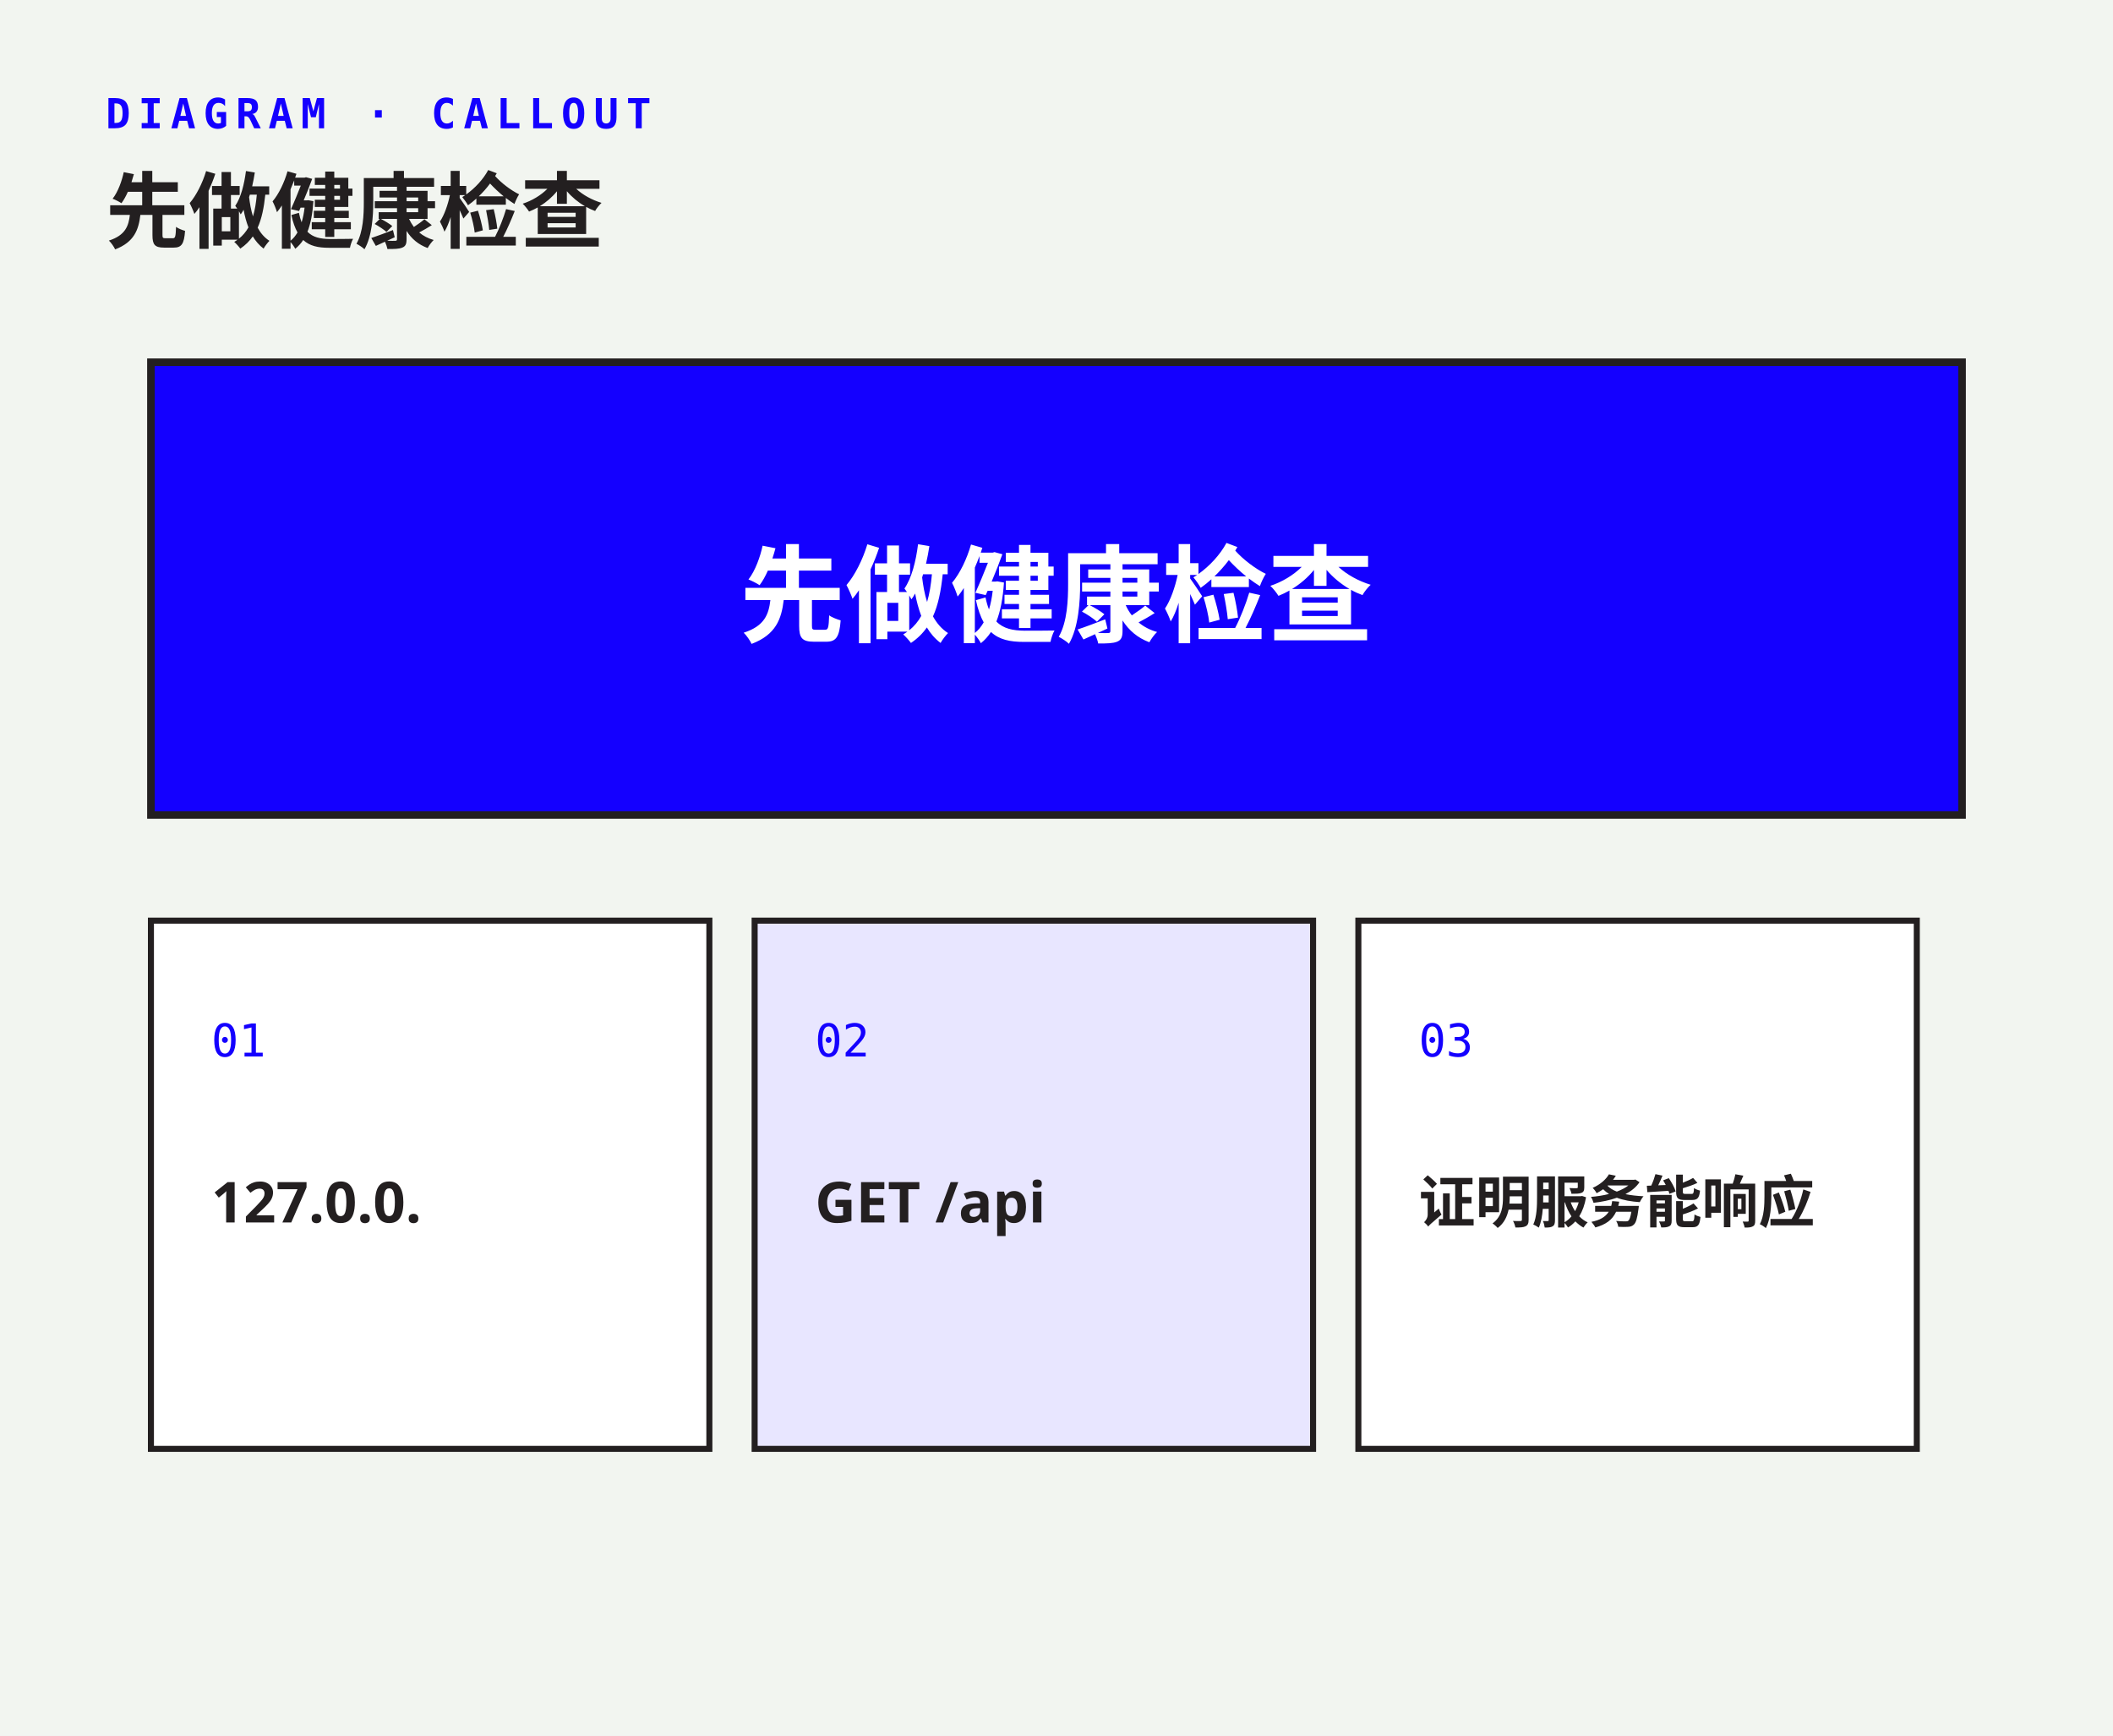
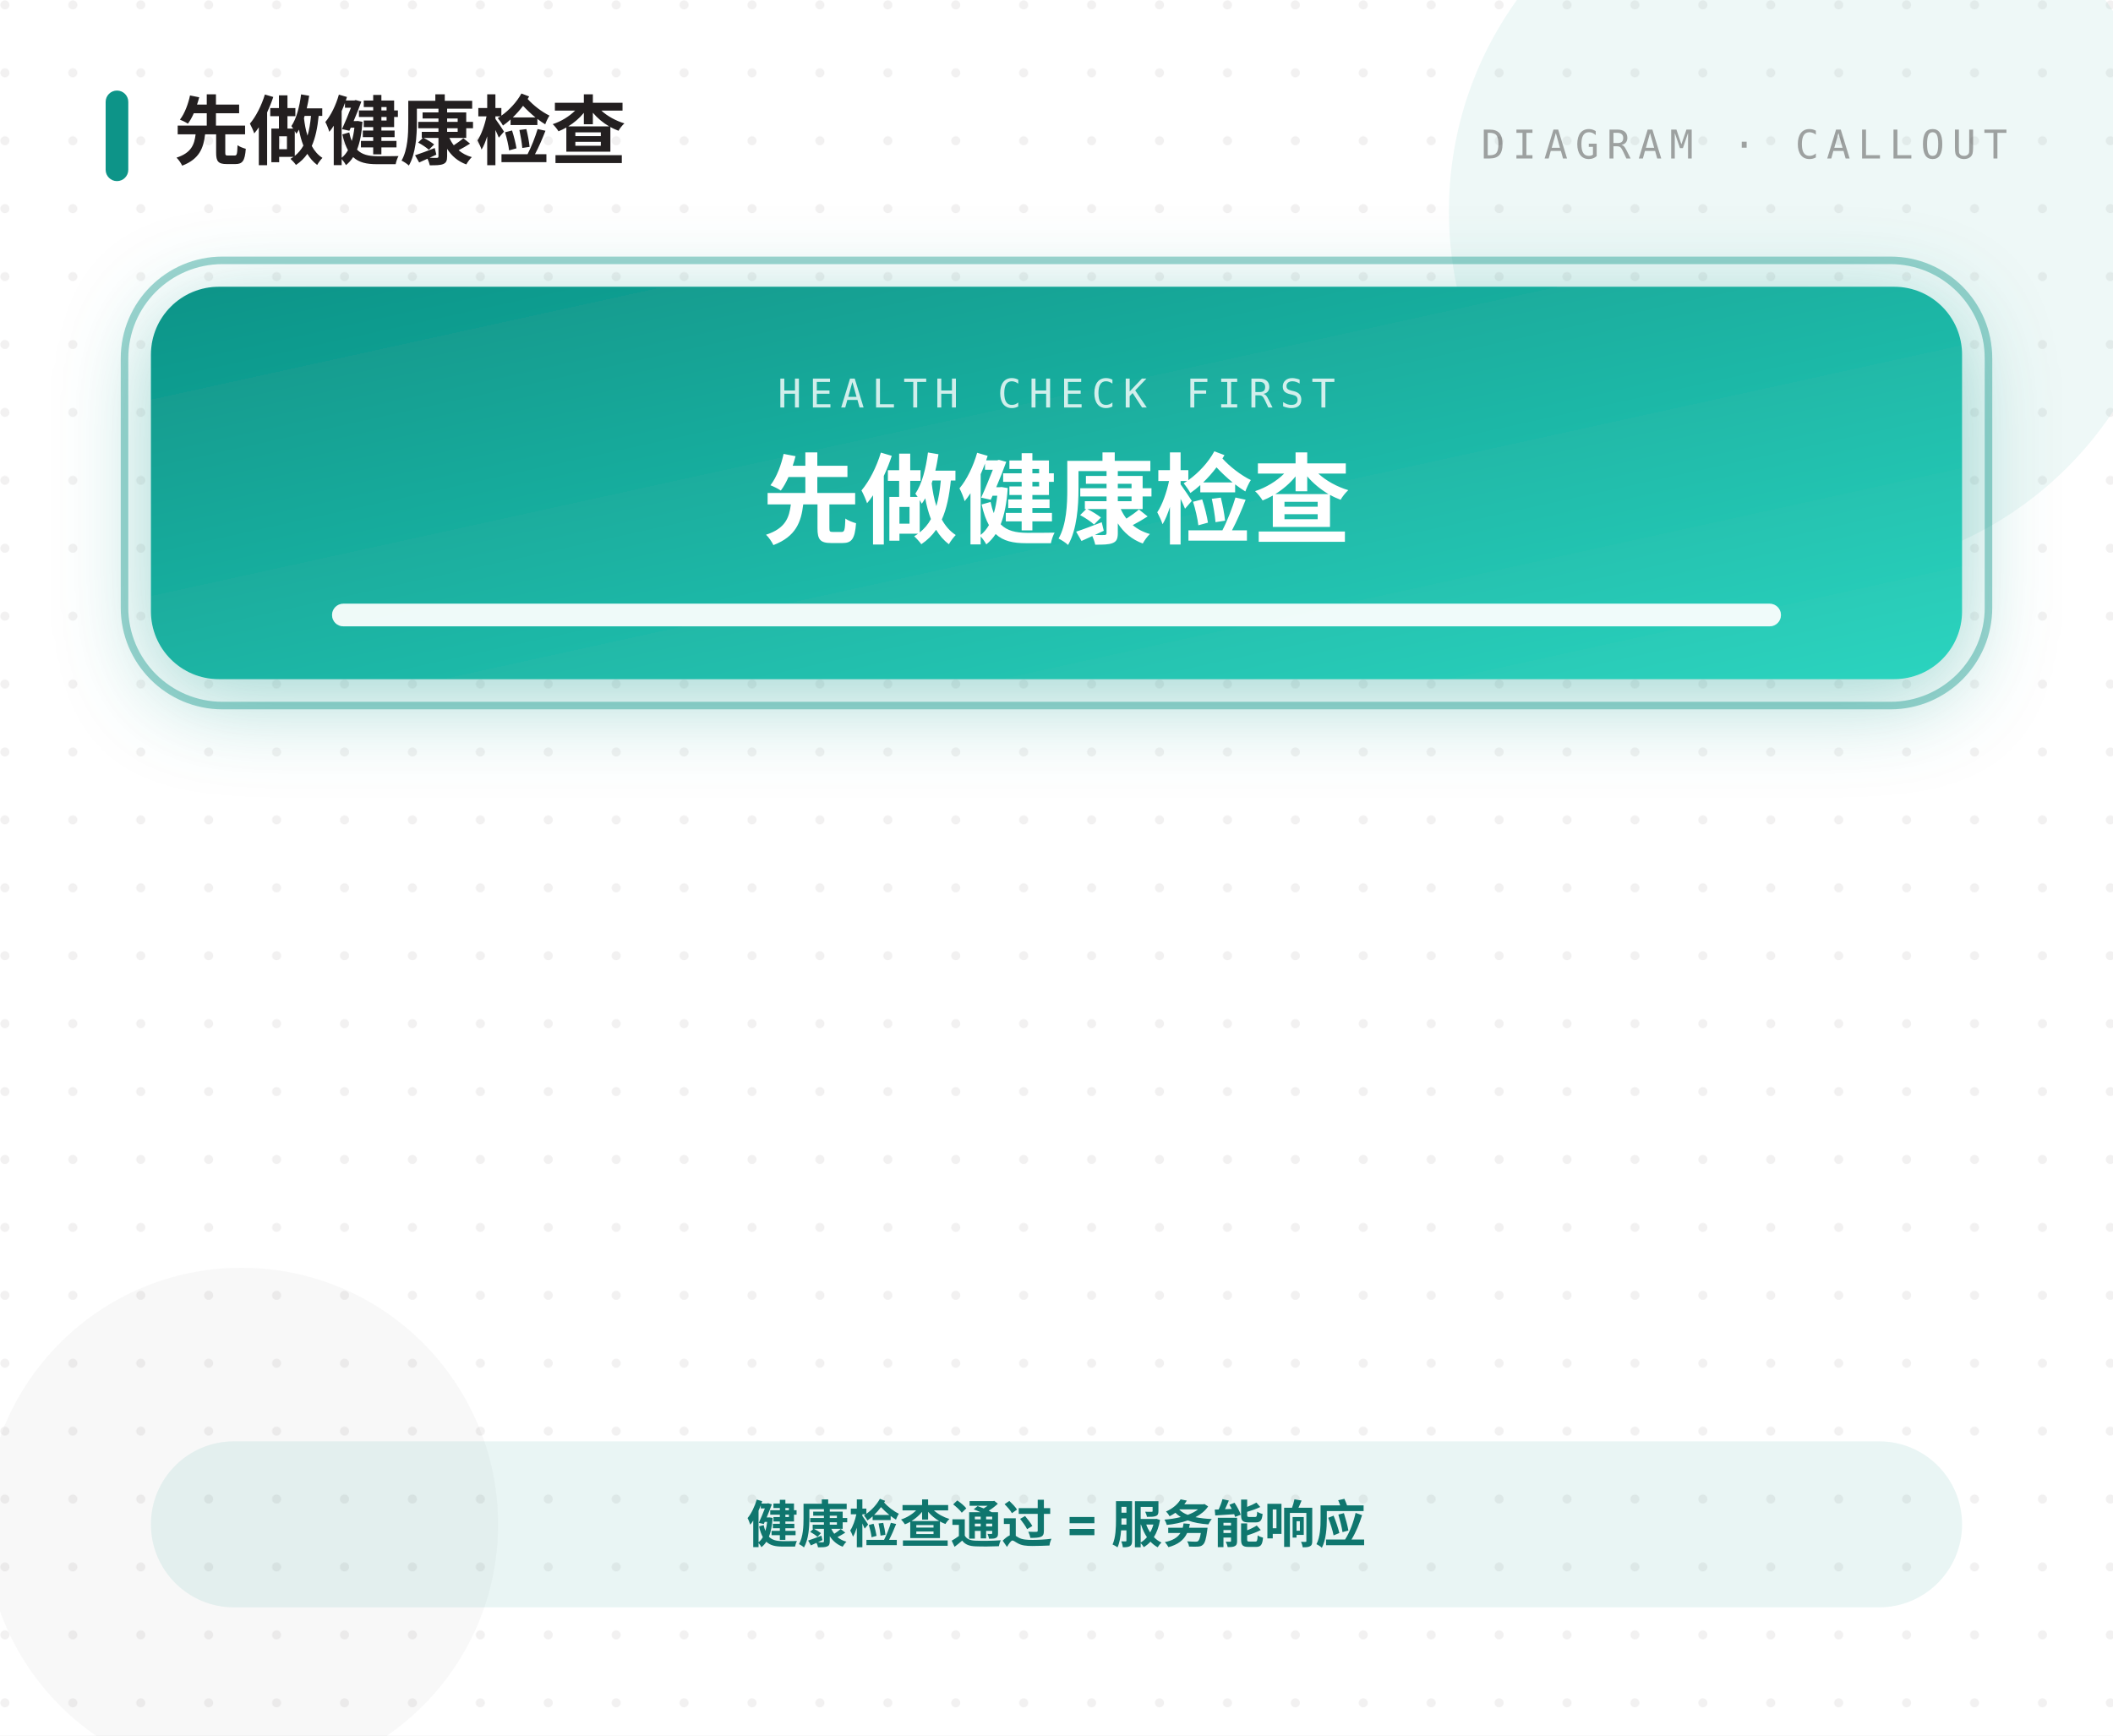
- <svg xmlns="http://www.w3.org/2000/svg" viewBox="0 0 560 460" role="img">
-   <rect width="560" height="460" fill="#f2f5f0" />
-   <text x="28" y="34" font-family="Menlo,monospace" font-size="11" font-weight="700" letter-spacing="2" fill="#1400ff">DIAGRAM · CALLOUT</text>
-   <text x="28" y="64" font-family="serif" font-size="22" font-weight="700" fill="#231f20">先做健康检查</text>
-   <rect x="40" y="96" width="480" height="120" fill="#1400ff" stroke="#231f20" stroke-width="2" />
-   <text x="280" y="168" text-anchor="middle" font-family="serif" font-size="28" font-weight="700" fill="#fff">先做健康检查</text>
-   <rect x="40" y="244" width="148" height="140" fill="#fff" stroke="#231f20" stroke-width="1.6" />
-   <text x="56" y="280" font-family="Menlo,monospace" font-size="12" fill="#1400ff">01</text>
-   <text x="56" y="324" font-family="sans-serif" font-size="15" font-weight="700" fill="#231f20">127.0.0.</text>
-   <rect x="200" y="244" width="148" height="140" fill="#e8e6ff" stroke="#231f20" stroke-width="1.6" />
-   <text x="216" y="280" font-family="Menlo,monospace" font-size="12" fill="#1400ff">02</text>
-   <text x="216" y="324" font-family="sans-serif" font-size="15" font-weight="700" fill="#231f20">GET /api</text>
-   <rect x="360" y="244" width="148" height="140" fill="#fff" stroke="#231f20" stroke-width="1.6" />
-   <text x="376" y="280" font-family="Menlo,monospace" font-size="12" fill="#1400ff">03</text>
-   <text x="376" y="324" font-family="sans-serif" font-size="15" font-weight="700" fill="#231f20">证明服务能响应</text>
+ <svg xmlns="http://www.w3.org/2000/svg" viewBox="0 0 560 460" role="img" aria-label="先做健康检查">
+   <defs>
+     <linearGradient id="teal" x1="0" y1="0" x2="1" y2="1">
+       <stop offset="0%" stop-color="#0d9488" />
+       <stop offset="100%" stop-color="#2dd4bf" />
+     </linearGradient>
+     <linearGradient id="tealH" x1="0" y1="0" x2="1" y2="0">
+       <stop offset="0%" stop-color="#0d9488" />
+       <stop offset="100%" stop-color="#2dd4bf" />
+     </linearGradient>
+     <pattern id="dots" width="18" height="18" patternUnits="userSpaceOnUse">
+       <circle cx="1.3" cy="1.3" r="1.2" fill="rgba(35,31,32,.06)" />
+     </pattern>
+     <filter id="sh" x="-30%" y="-30%" width="160%" height="160%">
+       <feDropShadow dx="0" dy="6" stdDeviation="10" flood-color="#231f20" flood-opacity=".10" />
+     </filter>
+     <filter id="sh2" x="-30%" y="-30%" width="160%" height="160%">
+       <feDropShadow dx="0" dy="4" stdDeviation="8" flood-color="#231f20" flood-opacity=".08" />
+     </filter>
+     <filter id="glow" x="-50%" y="-50%" width="200%" height="200%">
+       <feDropShadow dx="0" dy="5" stdDeviation="12" flood-color="#0d9488" flood-opacity=".38" />
+     </filter>
+     <marker id="arr" viewBox="0 0 10 10" refX="8" refY="5" markerWidth="7" markerHeight="7" orient="auto-start-reverse">
+       <path d="M0 1.2 L8 5 L0 8.8 Z" fill="#0d9488" />
+     </marker>
+   </defs>
+   <rect width="560" height="460" fill="#ffffff" />
+   <rect width="560" height="460" fill="url(#dots)" />
+   <circle cx="480" cy="56" r="96" fill="rgba(13,148,136,.07)">
+     <animate attributeName="r" values="96;112;96" dur="9s" repeatCount="indefinite" />
+   </circle>
+   <circle cx="64" cy="404" r="68" fill="rgba(35,31,32,.035)">
+     <animate attributeName="r" values="68;80;68" dur="11s" repeatCount="indefinite" />
+   </circle>
+   <rect x="28" y="24" width="6" height="24" rx="3" fill="#0d9488" />
+   <text x="46" y="42" font-family="-apple-system,BlinkMacSystemFont,'PingFang SC',sans-serif" font-size="20" font-weight="800" fill="#231f20">先做健康检查</text>
+   <text x="532" y="42" text-anchor="end" font-family="'SF Mono',Menlo,monospace" font-size="10.5" letter-spacing="2" fill="rgba(35,31,32,.4)">DIAGRAM · CALLOUT</text>
+   <rect x="33" y="69" width="494" height="118" rx="26" fill="none" stroke="#0d9488" stroke-width="2" opacity=".4">
+     <animate attributeName="opacity" values=".5;.14;.5" dur="2.4s" repeatCount="indefinite" />
+   </rect>
+   <rect x="40" y="76" width="480" height="104" rx="18" fill="url(#teal)" filter="url(#glow)" />
+   <text x="280" y="108" text-anchor="middle" font-family="'SF Mono',Menlo,monospace" font-size="10.5" letter-spacing="2" fill="rgba(255,255,255,.8)">HEALTH CHECK FIRST</text>
+   <text x="280" y="142" text-anchor="middle" font-family="-apple-system,BlinkMacSystemFont,'PingFang SC',sans-serif" font-size="26" font-weight="800" fill="#fff">先做健康检查</text>
+   <rect x="88" y="160" width="384" height="6" rx="3" fill="rgba(255,255,255,.28)" />
+   <rect x="88" y="160" height="6" rx="3" fill="rgba(255,255,255,.9)" width="384">
+     <animate attributeName="width" values="0;384" dur="3.6s" repeatCount="indefinite" />
+     <animate attributeName="opacity" values=".9;.9;0" keyTimes="0;.92;1" dur="3.6s" repeatCount="indefinite" />
+   </rect>
+   <rect x="40" y="204" width="148" height="150" rx="16" fill="#fff" filter="url(#sh)" opacity="0">
+     <animate attributeName="opacity" values="0;1" begin="0.00s" dur="0.5s" fill="freeze" />
+   </rect>
+   <g opacity="0">
+     <animate attributeName="opacity" values="0;1" begin="0.00s" dur="0.5s" fill="freeze" />
+     <text x="58" y="240" font-family="'SF Mono',Menlo,monospace" font-size="13" letter-spacing="1.5" fill="#0d9488">01</text>
+     <rect x="58" y="250" width="26" height="3" rx="1.5" fill="url(#tealH)" />
+     <text x="58" y="286" font-family="'SF Mono',Menlo,monospace" font-size="12" font-weight="700" fill="#231f20">127.0.0.1:8000</text>
+     <text x="58" y="338" font-family="'SF Mono',Menlo,monospace" font-size="9.5" letter-spacing="1" fill="rgba(35,31,32,.4)">LOCALHOST</text>
+   </g>
+   <rect x="206" y="204" width="148" height="150" rx="16" fill="#fff" filter="url(#sh)" opacity="0">
+     <animate attributeName="opacity" values="0;1" begin="0.30s" dur="0.5s" fill="freeze" />
+   </rect>
+   <g opacity="0">
+     <animate attributeName="opacity" values="0;1" begin="0.30s" dur="0.5s" fill="freeze" />
+     <text x="224" y="240" font-family="'SF Mono',Menlo,monospace" font-size="13" letter-spacing="1.5" fill="#0d9488">02</text>
+     <rect x="224" y="250" width="26" height="3" rx="1.5" fill="url(#tealH)" />
+     <text x="224" y="286" font-family="'SF Mono',Menlo,monospace" font-size="12" font-weight="700" fill="#231f20">GET /api/health</text>
+     <text x="224" y="338" font-family="'SF Mono',Menlo,monospace" font-size="9.5" letter-spacing="1" fill="rgba(35,31,32,.4)">ENDPOINT</text>
+   </g>
+   <rect x="372" y="204" width="148" height="150" rx="16" fill="#fff" filter="url(#sh)" opacity="0">
+     <animate attributeName="opacity" values="0;1" begin="0.60s" dur="0.5s" fill="freeze" />
+   </rect>
+   <g opacity="0">
+     <animate attributeName="opacity" values="0;1" begin="0.60s" dur="0.5s" fill="freeze" />
+     <text x="390" y="240" font-family="'SF Mono',Menlo,monospace" font-size="13" letter-spacing="1.5" fill="#0d9488">03</text>
+     <rect x="390" y="250" width="26" height="3" rx="1.5" fill="url(#tealH)" />
+     <text x="390" y="286" font-family="-apple-system,BlinkMacSystemFont,'PingFang SC',sans-serif" font-size="15" font-weight="700" fill="#231f20">证明服务能响应</text>
+     <text x="390" y="338" font-family="'SF Mono',Menlo,monospace" font-size="9.5" letter-spacing="1" fill="rgba(35,31,32,.4)">ALIVE</text>
+   </g>
+   <rect x="40" y="382" width="480" height="44" rx="22.0" fill="rgba(13,148,136,.09)" />
+   <text x="280.0" y="408.86" text-anchor="middle" font-family="-apple-system,BlinkMacSystemFont,'PingFang SC',sans-serif" font-size="13.5" font-weight="700" fill="#0f766e">健康检查通过 = 服务能响应</text>
</svg>
